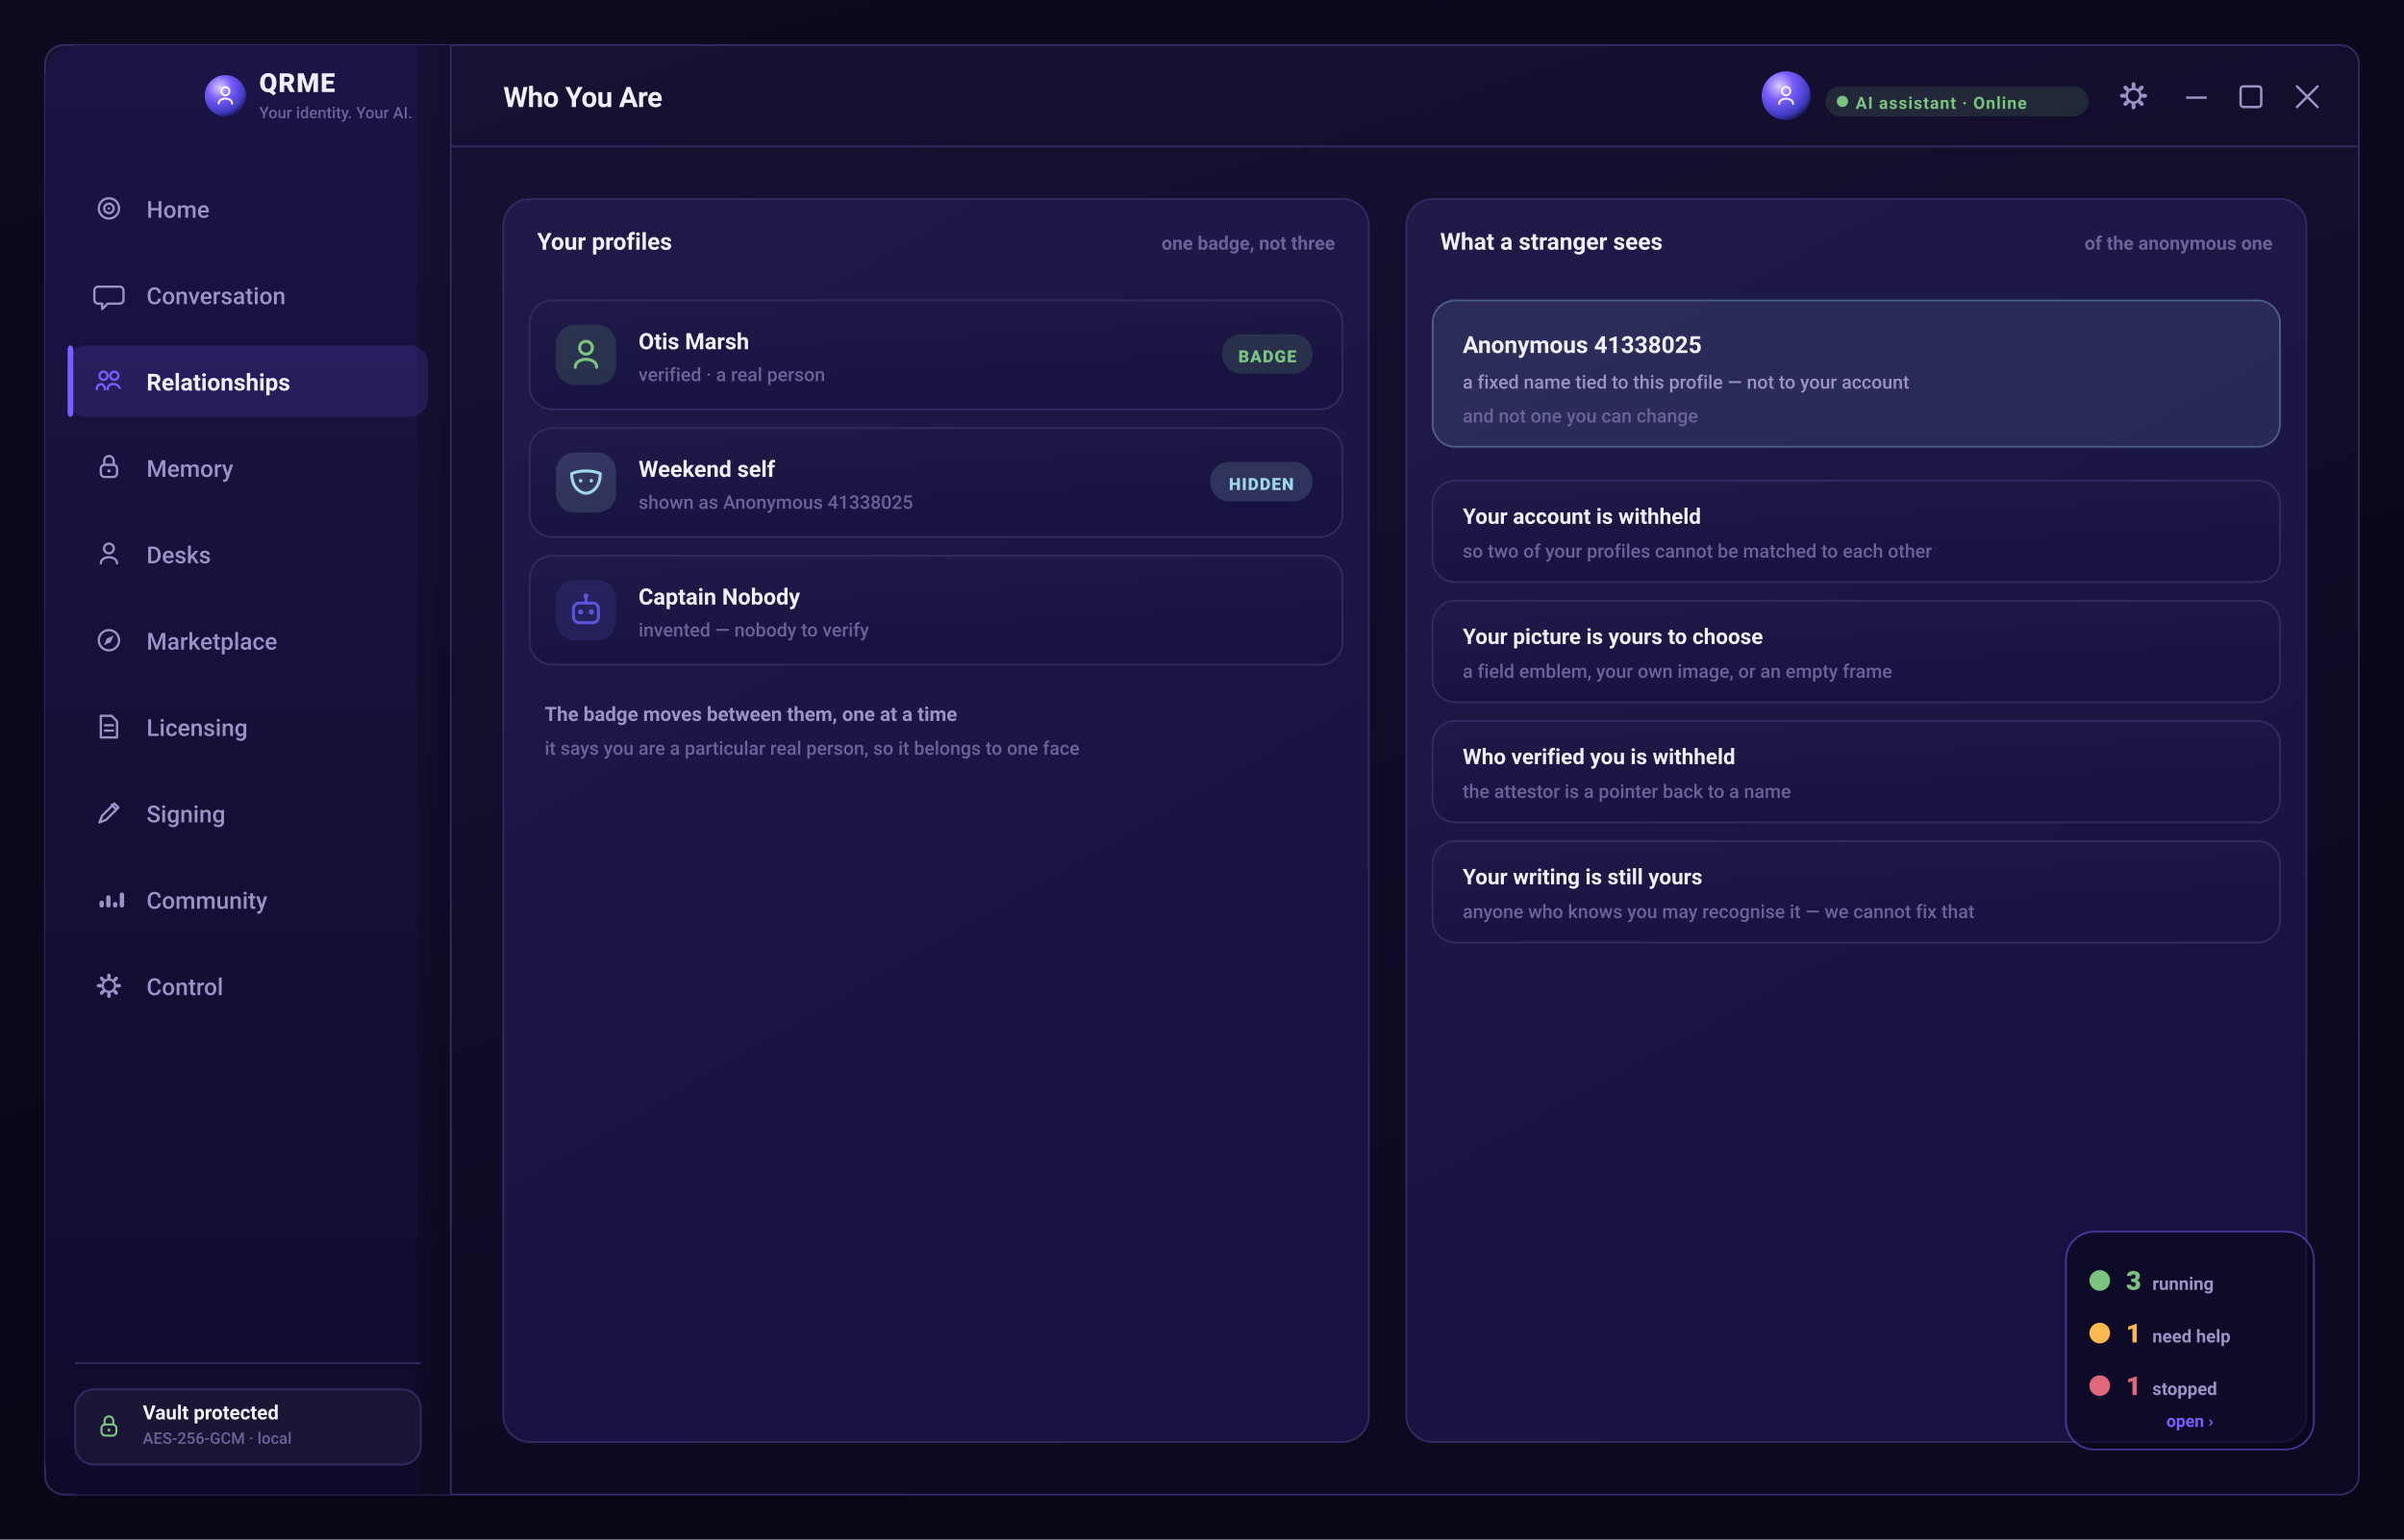
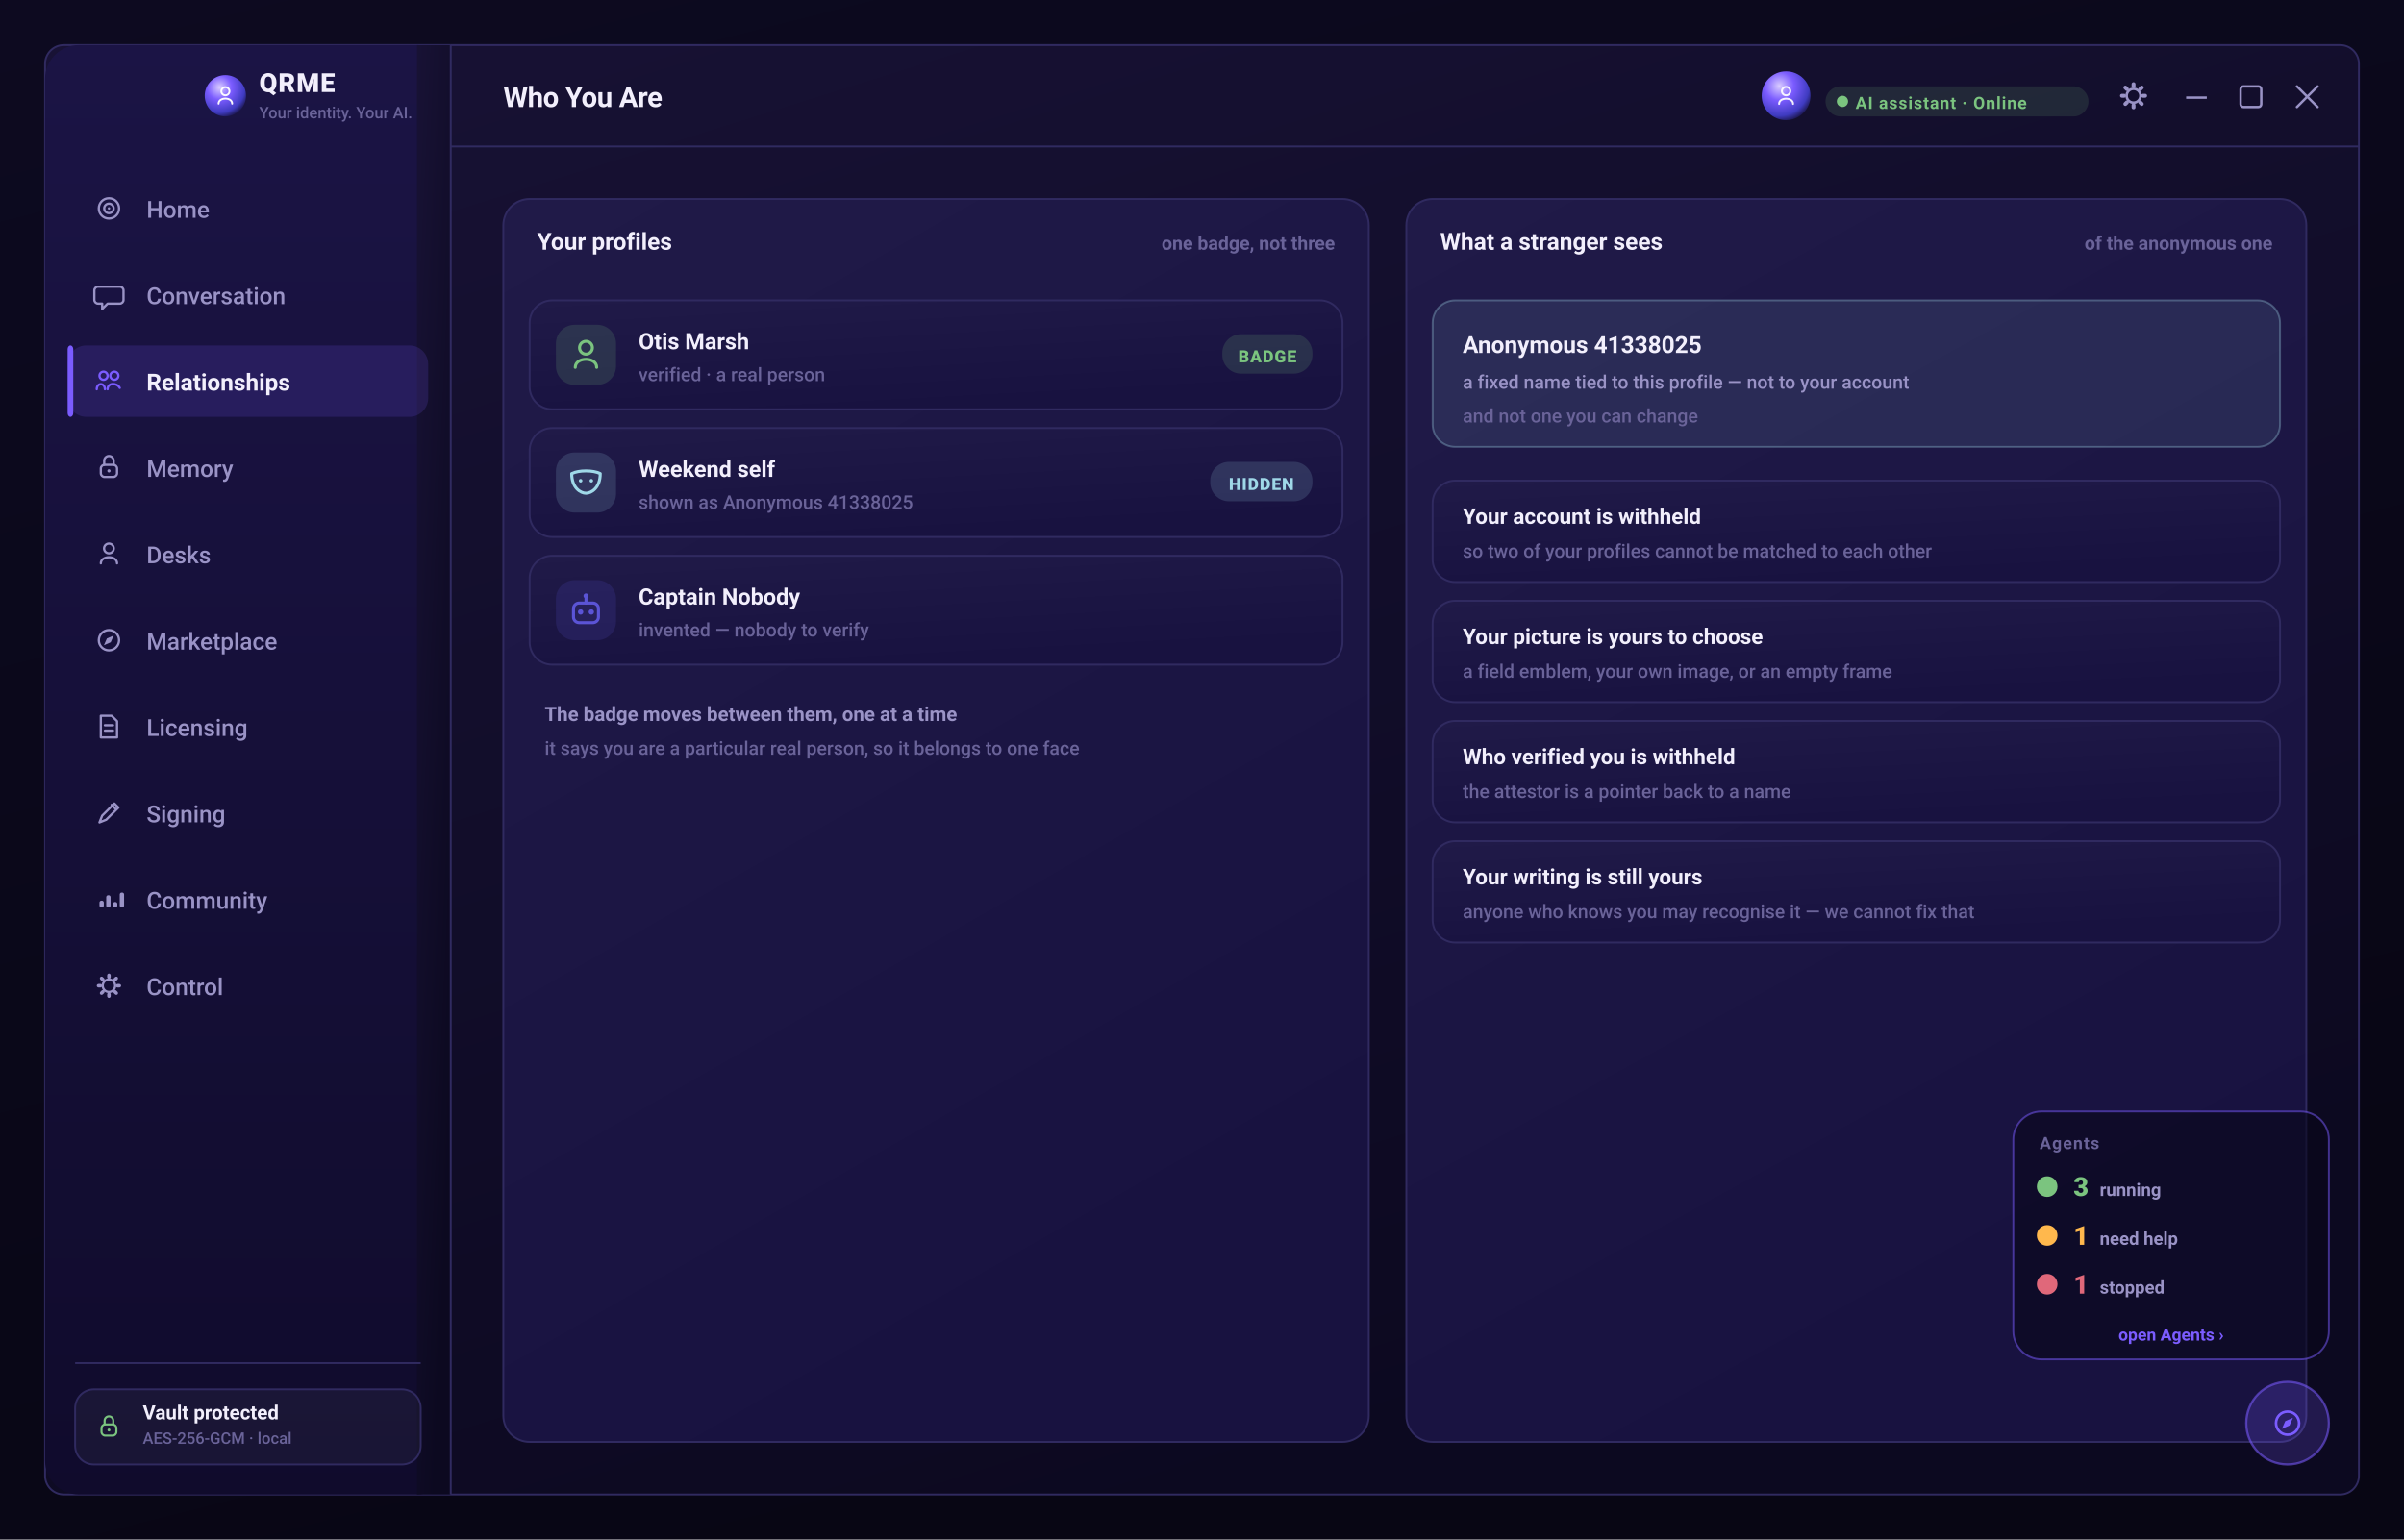
<svg xmlns="http://www.w3.org/2000/svg" width="1280" height="820" viewBox="0 0 1280 820" role="img" aria-label="QRME — Who You Are">
  <defs>
    <linearGradient id="gPage" x1="0" y1="0" x2="0.4" y2="1">
      <stop offset="0" stop-color="#0d0a20" />
      <stop offset="1" stop-color="#080614" />
    </linearGradient>
    <linearGradient id="gScr" x1="0" y1="0" x2="0.5" y2="1">
      <stop offset="0" stop-color="#181235" />
      <stop offset="1" stop-color="#0c0920" />
    </linearGradient>
    <linearGradient id="gSide" x1="0" y1="0" x2="0" y2="1">
      <stop offset="0" stop-color="#1b1445" />
      <stop offset="1" stop-color="#100b2c" />
    </linearGradient>
    <linearGradient id="gCard" x1="0" y1="0" x2="0.4" y2="1">
      <stop offset="0" stop-color="#201a48" />
      <stop offset="1" stop-color="#181240" />
    </linearGradient>
    <linearGradient id="gBrand" x1="0" y1="0" x2="1" y2="0">
      <stop offset="0" stop-color="#7b5cff" />
      <stop offset="1" stop-color="#9d7bff" />
    </linearGradient>
    <linearGradient id="gAmber" x1="0" y1="0" x2="1" y2="0">
      <stop offset="0" stop-color="#ffb84d" />
      <stop offset="1" stop-color="#ffd27a" />
    </linearGradient>
    <radialGradient id="orb" cx="36%" cy="30%" r="78%">
      <stop offset="0" stop-color="#d9ccff" />
      <stop offset="38%" stop-color="#7b5cff" />
      <stop offset="78%" stop-color="#3f3bc0" />
      <stop offset="100%" stop-color="#140f34" />
    </radialGradient>
  </defs>
  <rect x="0.0" y="0.0" width="1280.0" height="820.0" rx="0" fill="url(#gPage)" />
  <rect x="24" y="24" width="1232" height="772" rx="10" fill="url(#gScr)" stroke="#302a60" stroke-width="1" />
  <rect x="24.0" y="24.0" width="216.0" height="772.0" rx="18" fill="url(#gSide)" />
  <rect x="222.0" y="24.0" width="18.0" height="772.0" rx="0" fill="url(#gScr)" />
  <line x1="240" y1="24" x2="240" y2="796" stroke="#302a60" stroke-width="1" />
  <line x1="240" y1="78" x2="1256" y2="78" stroke="#302a60" stroke-width="1" />
  <line x1="1164" y1="52" x2="1175" y2="52" stroke="#9a93c6" stroke-width="1.3" />
  <rect x="1193.0" y="46.0" width="11.0" height="11.0" rx="1.5" fill="none" stroke="#9a93c6" stroke-width="1.3" />
  <path d="M1223 46 l11 11 M1234 46 l-11 11" stroke="#9a93c6" stroke-width="1.3" stroke-linecap="round" />
  <circle cx="120" cy="51" r="11" fill="url(#orb)" />
  <circle cx="120" cy="48.6" r="2.16" fill="none" stroke="rgba(255,255,255,0.95)" stroke-width="1.02" stroke-linecap="round" stroke-linejoin="round" />
  <path d="M116.4 55.2 c0 -3.6 7.2 -3.6 7.2 0" fill="none" stroke="rgba(255,255,255,0.95)" stroke-width="1.02" stroke-linecap="round" stroke-linejoin="round" />
  <text x="138.0" y="49.0" font-family="-apple-system,BlinkMacSystemFont,'SF Pro Display','SF Pro Text','Segoe UI',Roboto,system-ui,sans-serif" font-size="14" font-weight="800" fill="#f2effc" text-anchor="start" letter-spacing="0.5">QRME</text>
  <text x="138.0" y="63.0" font-family="-apple-system,BlinkMacSystemFont,'SF Pro Display','SF Pro Text','Segoe UI',Roboto,system-ui,sans-serif" font-size="8.5" font-weight="500" fill="#6a6399" text-anchor="start">Your identity. Your AI.</text>
  <text x="268.0" y="57.0" font-family="-apple-system,BlinkMacSystemFont,'SF Pro Display','SF Pro Text','Segoe UI',Roboto,system-ui,sans-serif" font-size="15" font-weight="700" fill="#f2effc" text-anchor="start" letter-spacing="-0.2">Who You Are</text>
  <rect x="1134.96" y="43.8" width="2.08" height="3.2" rx="1" transform="rotate(0 1136 51)" fill="#9a93c6" />
  <rect x="1134.96" y="43.8" width="2.08" height="3.2" rx="1" transform="rotate(45 1136 51)" fill="#9a93c6" />
  <rect x="1134.96" y="43.8" width="2.08" height="3.2" rx="1" transform="rotate(90 1136 51)" fill="#9a93c6" />
  <rect x="1134.96" y="43.8" width="2.08" height="3.2" rx="1" transform="rotate(135 1136 51)" fill="#9a93c6" />
  <rect x="1134.96" y="43.8" width="2.08" height="3.2" rx="1" transform="rotate(180 1136 51)" fill="#9a93c6" />
  <rect x="1134.96" y="43.8" width="2.08" height="3.2" rx="1" transform="rotate(225 1136 51)" fill="#9a93c6" />
  <rect x="1134.96" y="43.8" width="2.08" height="3.2" rx="1" transform="rotate(270 1136 51)" fill="#9a93c6" />
  <rect x="1134.96" y="43.8" width="2.08" height="3.2" rx="1" transform="rotate(315 1136 51)" fill="#9a93c6" />
  <circle cx="1136" cy="51" r="3.68" fill="none" stroke="#9a93c6" stroke-width="1.36" stroke-linecap="round" stroke-linejoin="round" />
  <rect x="972.0" y="46.0" width="140.0" height="16.0" rx="8" fill="rgba(123,196,127,0.14)" />
  <circle cx="981.0" cy="54" r="3" fill="#7bc47f" />
  <text x="988.0" y="58.0" font-family="-apple-system,BlinkMacSystemFont,'SF Pro Display','SF Pro Text','Segoe UI',Roboto,system-ui,sans-serif" font-size="9" font-weight="700" fill="#7bc47f" text-anchor="start" letter-spacing="0.5">AI assistant · Online</text>
  <circle cx="951.0" cy="51" r="13" fill="url(#orb)" />
  <circle cx="951.0" cy="48.52" r="2.232" fill="none" stroke="rgba(255,255,255,0.9)" stroke-width="1.05" stroke-linecap="round" stroke-linejoin="round" />
  <path d="M947.28 55.34 c0 -3.72 7.44 -3.72 7.44 0" fill="none" stroke="rgba(255,255,255,0.9)" stroke-width="1.05" stroke-linecap="round" stroke-linejoin="round" />
  <circle cx="58" cy="111" r="5.4" fill="none" stroke="#9a93c6" stroke-width="1.22" stroke-linecap="round" stroke-linejoin="round" />
  <circle cx="58" cy="111" r="2.52" fill="none" stroke="#9a93c6" stroke-width="1.22" stroke-linecap="round" stroke-linejoin="round" />
  <circle cx="58" cy="111" r="0.648" fill="#9a93c6" />
  <text x="78.0" y="116.0" font-family="-apple-system,BlinkMacSystemFont,'SF Pro Display','SF Pro Text','Segoe UI',Roboto,system-ui,sans-serif" font-size="12.5" font-weight="500" fill="#9a93c6" text-anchor="start">Home</text>
  <path d="M52.24 152.68 h11.52 a2 2 0 0 1 2 2 v5.04 a2 2 0 0 1 -2 2 h-6.48 l-2.88 2.88 v-2.88 h-2.16 a2 2 0 0 1 -2 -2 v-5.04 a2 2 0 0 1 2 -2 Z" fill="none" stroke="#9a93c6" stroke-width="1.22" stroke-linecap="round" stroke-linejoin="round" />
  <text x="78.0" y="162.0" font-family="-apple-system,BlinkMacSystemFont,'SF Pro Display','SF Pro Text','Segoe UI',Roboto,system-ui,sans-serif" font-size="12.5" font-weight="500" fill="#9a93c6" text-anchor="start">Conversation</text>
  <rect x="36.0" y="184.0" width="192.0" height="38.0" rx="10" fill="rgba(123,92,255,0.16)" />
  <rect x="36.0" y="184.0" width="3.0" height="38.0" rx="2" fill="#7b5cff" />
  <circle cx="55.12" cy="200.12" r="2.16" fill="none" stroke="#7b5cff" stroke-width="1.22" stroke-linecap="round" stroke-linejoin="round" />
  <circle cx="60.88" cy="200.12" r="2.16" fill="none" stroke="#7b5cff" stroke-width="1.22" stroke-linecap="round" stroke-linejoin="round" />
  <path d="M51.52 207.32 c0 -3.6 4.32 -3.6 4.32 0 M57.28 207.32 c0 -3.6 5.04 -3.6 6.48 -0.72" fill="none" stroke="#7b5cff" stroke-width="1.22" stroke-linecap="round" stroke-linejoin="round" />
  <text x="78.0" y="208.0" font-family="-apple-system,BlinkMacSystemFont,'SF Pro Display','SF Pro Text','Segoe UI',Roboto,system-ui,sans-serif" font-size="12.5" font-weight="650" fill="#f2effc" text-anchor="start">Relationships</text>
  <rect x="53.68" y="247.56" width="8.64" height="6.48" rx="2" fill="none" stroke="#9a93c6" stroke-width="1.22" stroke-linecap="round" stroke-linejoin="round" />
  <path d="M55.48 247.56 v-2.16 a2.52 2.52 0 0 1 5.04 0 v2.16" fill="none" stroke="#9a93c6" stroke-width="1.22" stroke-linecap="round" stroke-linejoin="round" />
  <circle cx="58" cy="250.8" r="0.864" fill="#9a93c6" />
  <text x="78.0" y="254.0" font-family="-apple-system,BlinkMacSystemFont,'SF Pro Display','SF Pro Text','Segoe UI',Roboto,system-ui,sans-serif" font-size="12.5" font-weight="500" fill="#9a93c6" text-anchor="start">Memory</text>
  <circle cx="58" cy="292.12" r="2.592" fill="none" stroke="#9a93c6" stroke-width="1.22" stroke-linecap="round" stroke-linejoin="round" />
  <path d="M53.68 300.04 c0 -4.32 8.64 -4.32 8.64 0" fill="none" stroke="#9a93c6" stroke-width="1.22" stroke-linecap="round" stroke-linejoin="round" />
  <text x="78.0" y="300.0" font-family="-apple-system,BlinkMacSystemFont,'SF Pro Display','SF Pro Text','Segoe UI',Roboto,system-ui,sans-serif" font-size="12.5" font-weight="500" fill="#9a93c6" text-anchor="start">Desks</text>
  <circle cx="58" cy="341" r="5.4" fill="none" stroke="#9a93c6" stroke-width="1.22" stroke-linecap="round" stroke-linejoin="round" />
  <path d="M60.52 338.48 l-1.584 3.6 -3.6 1.584 1.584 -3.6 Z" fill="#9a93c6" />
  <text x="78.0" y="346.0" font-family="-apple-system,BlinkMacSystemFont,'SF Pro Display','SF Pro Text','Segoe UI',Roboto,system-ui,sans-serif" font-size="12.5" font-weight="500" fill="#9a93c6" text-anchor="start">Marketplace</text>
  <path d="M53.68 381.24 h5.76 l2.88 2.88 v8.64 h-8.64 Z" fill="none" stroke="#9a93c6" stroke-width="1.22" stroke-linecap="round" stroke-linejoin="round" />
  <path d="M55.84 386.28 h4.32 M55.84 389.16 h4.32" fill="none" stroke="#9a93c6" stroke-width="1.22" stroke-linecap="round" stroke-linejoin="round" />
  <text x="78.0" y="392.0" font-family="-apple-system,BlinkMacSystemFont,'SF Pro Display','SF Pro Text','Segoe UI',Roboto,system-ui,sans-serif" font-size="12.5" font-weight="500" fill="#9a93c6" text-anchor="start">Licensing</text>
  <path d="M52.96 438.04 l1.44 -3.6 6.48 -6.48 2.16 2.16 -6.48 6.48 -3.6 1.44 Z" fill="none" stroke="#9a93c6" stroke-width="1.22" stroke-linecap="round" stroke-linejoin="round" />
  <path d="M59.44 428.68 l2.16 2.16" fill="none" stroke="#9a93c6" stroke-width="1.22" stroke-linecap="round" stroke-linejoin="round" />
  <text x="78.0" y="438.0" font-family="-apple-system,BlinkMacSystemFont,'SF Pro Display','SF Pro Text','Segoe UI',Roboto,system-ui,sans-serif" font-size="12.5" font-weight="500" fill="#9a93c6" text-anchor="start">Signing</text>
  <rect x="52.96" y="479.72" width="2.304" height="3.6" rx="1" fill="#9a93c6" />
  <rect x="56.56" y="476.84" width="2.304" height="6.48" rx="1" fill="#9a93c6" />
  <rect x="60.16" y="480.44" width="2.304" height="2.88" rx="1" fill="#9a93c6" />
  <rect x="63.76" y="475.4" width="2.304" height="7.92" rx="1" fill="#9a93c6" />
  <text x="78.0" y="484.0" font-family="-apple-system,BlinkMacSystemFont,'SF Pro Display','SF Pro Text','Segoe UI',Roboto,system-ui,sans-serif" font-size="12.5" font-weight="500" fill="#9a93c6" text-anchor="start">Community</text>
  <rect x="57.064" y="518.52" width="1.872" height="2.88" rx="1" transform="rotate(0 58 525)" fill="#9a93c6" />
  <rect x="57.064" y="518.52" width="1.872" height="2.88" rx="1" transform="rotate(45 58 525)" fill="#9a93c6" />
  <rect x="57.064" y="518.52" width="1.872" height="2.88" rx="1" transform="rotate(90 58 525)" fill="#9a93c6" />
  <rect x="57.064" y="518.52" width="1.872" height="2.88" rx="1" transform="rotate(135 58 525)" fill="#9a93c6" />
  <rect x="57.064" y="518.52" width="1.872" height="2.88" rx="1" transform="rotate(180 58 525)" fill="#9a93c6" />
  <rect x="57.064" y="518.52" width="1.872" height="2.88" rx="1" transform="rotate(225 58 525)" fill="#9a93c6" />
  <rect x="57.064" y="518.52" width="1.872" height="2.88" rx="1" transform="rotate(270 58 525)" fill="#9a93c6" />
  <rect x="57.064" y="518.52" width="1.872" height="2.88" rx="1" transform="rotate(315 58 525)" fill="#9a93c6" />
  <circle cx="58" cy="525" r="3.312" fill="none" stroke="#9a93c6" stroke-width="1.22" stroke-linecap="round" stroke-linejoin="round" />
  <text x="78.0" y="530.0" font-family="-apple-system,BlinkMacSystemFont,'SF Pro Display','SF Pro Text','Segoe UI',Roboto,system-ui,sans-serif" font-size="12.5" font-weight="500" fill="#9a93c6" text-anchor="start">Control</text>
  <line x1="40" y1="726" x2="224" y2="726" stroke="#302a60" stroke-width="1" />
  <rect x="40.0" y="740.0" width="184.0" height="40.0" rx="10" fill="rgba(255,255,255,0.04)" stroke="#302a60" stroke-width="1" />
  <rect x="54.04" y="758.68" width="7.92" height="5.94" rx="2" fill="none" stroke="#7bc47f" stroke-width="1.12" stroke-linecap="round" stroke-linejoin="round" />
  <path d="M55.69 758.68 v-1.98 a2.31 2.31 0 0 1 4.62 0 v1.98" fill="none" stroke="#7bc47f" stroke-width="1.12" stroke-linecap="round" stroke-linejoin="round" />
  <circle cx="58" cy="761.65" r="0.792" fill="#7bc47f" />
  <text x="76.0" y="756.0" font-family="-apple-system,BlinkMacSystemFont,'SF Pro Display','SF Pro Text','Segoe UI',Roboto,system-ui,sans-serif" font-size="10.5" font-weight="650" fill="#f2effc" text-anchor="start">Vault protected</text>
  <text x="76.0" y="769.0" font-family="-apple-system,BlinkMacSystemFont,'SF Pro Display','SF Pro Text','Segoe UI',Roboto,system-ui,sans-serif" font-size="8.5" font-weight="500" fill="#6a6399" text-anchor="start">AES-256-GCM · local</text>
  <rect x="268.0" y="106.0" width="460.8" height="662.0" rx="14" fill="url(#gCard)" stroke="#302a60" stroke-width="1" />
  <text x="286.0" y="133.0" font-family="-apple-system,BlinkMacSystemFont,'SF Pro Display','SF Pro Text','Segoe UI',Roboto,system-ui,sans-serif" font-size="12.5" font-weight="700" fill="#f2effc" text-anchor="start">Your profiles</text>
  <text x="710.8" y="133.0" font-family="-apple-system,BlinkMacSystemFont,'SF Pro Display','SF Pro Text','Segoe UI',Roboto,system-ui,sans-serif" font-size="10" font-weight="600" fill="#6a6399" text-anchor="end">one badge, not three</text>
  <rect x="282.0" y="160.0" width="432.8" height="58.0" rx="12" fill="url(#gCard)" stroke="#302a60" stroke-width="1" />
  <rect x="296.0" y="173.0" width="32.0" height="32.0" rx="10" fill="rgba(123,196,127,0.16)" />
  <circle cx="312" cy="185.2" r="3.42" fill="none" stroke="#7bc47f" stroke-width="1.61" stroke-linecap="round" stroke-linejoin="round" />
  <path d="M306.3 195.65 c0 -5.7 11.4 -5.7 11.4 0" fill="none" stroke="#7bc47f" stroke-width="1.61" stroke-linecap="round" stroke-linejoin="round" />
  <text x="340.0" y="186.0" font-family="-apple-system,BlinkMacSystemFont,'SF Pro Display','SF Pro Text','Segoe UI',Roboto,system-ui,sans-serif" font-size="12" font-weight="700" fill="#f2effc" text-anchor="start">Otis Marsh</text>
  <text x="340.0" y="203.0" font-family="-apple-system,BlinkMacSystemFont,'SF Pro Display','SF Pro Text','Segoe UI',Roboto,system-ui,sans-serif" font-size="10" font-weight="500" fill="#6a6399" text-anchor="start">verified · a real person</text>
  <rect x="650.8" y="178.0" width="48.0" height="21.0" rx="10" fill="rgba(123,196,127,0.16)" />
  <text x="674.8" y="193.0" font-family="-apple-system,BlinkMacSystemFont,'SF Pro Display','SF Pro Text','Segoe UI',Roboto,system-ui,sans-serif" font-size="9" font-weight="800" fill="#7bc47f" text-anchor="middle" letter-spacing="0.5">BADGE</text>
  <rect x="282.0" y="228.0" width="432.8" height="58.0" rx="12" fill="url(#gCard)" stroke="#302a60" stroke-width="1" />
  <rect x="296.0" y="241.0" width="32.0" height="32.0" rx="10" fill="rgba(159,216,232,0.16)" />
  <path d="M304.4 252.25 c3.8 -1.9 11.4 -1.9 15.2 0 c0 7.6 -4.75 10.45 -7.6 10.45 c-2.85 0 -7.6 -2.85 -7.6 -10.45 Z" fill="none" stroke="#9fd8e8" stroke-width="1.61" stroke-linecap="round" stroke-linejoin="round" />
  <circle cx="309.15" cy="256.05" r="0.95" fill="#9fd8e8" />
  <circle cx="314.85" cy="256.05" r="0.95" fill="#9fd8e8" />
  <text x="340.0" y="254.0" font-family="-apple-system,BlinkMacSystemFont,'SF Pro Display','SF Pro Text','Segoe UI',Roboto,system-ui,sans-serif" font-size="12" font-weight="700" fill="#f2effc" text-anchor="start">Weekend self</text>
  <text x="340.0" y="271.0" font-family="-apple-system,BlinkMacSystemFont,'SF Pro Display','SF Pro Text','Segoe UI',Roboto,system-ui,sans-serif" font-size="10" font-weight="500" fill="#6a6399" text-anchor="start">shown as Anonymous 41338025</text>
  <rect x="644.4" y="246.0" width="54.4" height="21.0" rx="10" fill="rgba(159,216,232,0.16)" />
  <text x="671.6" y="261.0" font-family="-apple-system,BlinkMacSystemFont,'SF Pro Display','SF Pro Text','Segoe UI',Roboto,system-ui,sans-serif" font-size="9" font-weight="800" fill="#9fd8e8" text-anchor="middle" letter-spacing="0.5">HIDDEN</text>
  <rect x="282.0" y="296.0" width="432.8" height="58.0" rx="12" fill="url(#gCard)" stroke="#302a60" stroke-width="1" />
  <rect x="296.0" y="309.0" width="32.0" height="32.0" rx="10" fill="rgba(91,84,214,0.16)" />
  <rect x="305.35" y="321.2" width="13.3" height="10.45" rx="3" fill="none" stroke="#5b54d6" stroke-width="1.61" stroke-linecap="round" stroke-linejoin="round" />
  <path d="M312 321.2 v-2.85" fill="none" stroke="#5b54d6" stroke-width="1.61" stroke-linecap="round" stroke-linejoin="round" />
  <circle cx="312" cy="317.4" r="1.33" fill="#5b54d6" />
  <circle cx="309.15" cy="325.95" r="1.425" fill="#5b54d6" />
  <circle cx="314.85" cy="325.95" r="1.425" fill="#5b54d6" />
  <text x="340.0" y="322.0" font-family="-apple-system,BlinkMacSystemFont,'SF Pro Display','SF Pro Text','Segoe UI',Roboto,system-ui,sans-serif" font-size="12" font-weight="700" fill="#f2effc" text-anchor="start">Captain Nobody</text>
  <text x="340.0" y="339.0" font-family="-apple-system,BlinkMacSystemFont,'SF Pro Display','SF Pro Text','Segoe UI',Roboto,system-ui,sans-serif" font-size="10" font-weight="500" fill="#6a6399" text-anchor="start">invented — nobody to verify</text>
  <text x="290.0" y="384.0" font-family="-apple-system,BlinkMacSystemFont,'SF Pro Display','SF Pro Text','Segoe UI',Roboto,system-ui,sans-serif" font-size="10.5" font-weight="600" fill="#9a93c6" text-anchor="start">The badge moves between them, one at a time</text>
  <text x="290.0" y="402.0" font-family="-apple-system,BlinkMacSystemFont,'SF Pro Display','SF Pro Text','Segoe UI',Roboto,system-ui,sans-serif" font-size="10" font-weight="500" fill="#6a6399" text-anchor="start">it says you are a particular real person, so it belongs to one face</text>
  <rect x="748.8" y="106.0" width="479.2" height="662.0" rx="14" fill="url(#gCard)" stroke="#302a60" stroke-width="1" />
  <text x="766.8" y="133.0" font-family="-apple-system,BlinkMacSystemFont,'SF Pro Display','SF Pro Text','Segoe UI',Roboto,system-ui,sans-serif" font-size="12.5" font-weight="700" fill="#f2effc" text-anchor="start">What a stranger sees</text>
  <text x="1210.0" y="133.0" font-family="-apple-system,BlinkMacSystemFont,'SF Pro Display','SF Pro Text','Segoe UI',Roboto,system-ui,sans-serif" font-size="10" font-weight="600" fill="#6a6399" text-anchor="end">of the anonymous one</text>
  <rect x="762.8" y="160.0" width="451.2" height="78.0" rx="12" fill="rgba(159,216,232,0.1)" stroke="rgba(159,216,232,0.32)" stroke-width="1" />
  <text x="778.8" y="188.0" font-family="-apple-system,BlinkMacSystemFont,'SF Pro Display','SF Pro Text','Segoe UI',Roboto,system-ui,sans-serif" font-size="12.5" font-weight="700" fill="#f2effc" text-anchor="start">Anonymous 41338025</text>
  <text x="778.8" y="207.0" font-family="-apple-system,BlinkMacSystemFont,'SF Pro Display','SF Pro Text','Segoe UI',Roboto,system-ui,sans-serif" font-size="10" font-weight="500" fill="#9a93c6" text-anchor="start">a fixed name tied to this profile — not to your account</text>
  <text x="778.8" y="225.0" font-family="-apple-system,BlinkMacSystemFont,'SF Pro Display','SF Pro Text','Segoe UI',Roboto,system-ui,sans-serif" font-size="10" font-weight="500" fill="#6a6399" text-anchor="start">and not one you can change</text>
  <rect x="762.8" y="256.0" width="451.2" height="54.0" rx="12" fill="url(#gCard)" stroke="#302a60" stroke-width="1" />
  <text x="778.8" y="279.0" font-family="-apple-system,BlinkMacSystemFont,'SF Pro Display','SF Pro Text','Segoe UI',Roboto,system-ui,sans-serif" font-size="11.5" font-weight="700" fill="#f2effc" text-anchor="start">Your account is withheld</text>
  <text x="778.8" y="297.0" font-family="-apple-system,BlinkMacSystemFont,'SF Pro Display','SF Pro Text','Segoe UI',Roboto,system-ui,sans-serif" font-size="10" font-weight="500" fill="#6a6399" text-anchor="start">so two of your profiles cannot be matched to each other</text>
  <rect x="762.8" y="320.0" width="451.2" height="54.0" rx="12" fill="url(#gCard)" stroke="#302a60" stroke-width="1" />
  <text x="778.8" y="343.0" font-family="-apple-system,BlinkMacSystemFont,'SF Pro Display','SF Pro Text','Segoe UI',Roboto,system-ui,sans-serif" font-size="11.5" font-weight="700" fill="#f2effc" text-anchor="start">Your picture is yours to choose</text>
  <text x="778.8" y="361.0" font-family="-apple-system,BlinkMacSystemFont,'SF Pro Display','SF Pro Text','Segoe UI',Roboto,system-ui,sans-serif" font-size="10" font-weight="500" fill="#6a6399" text-anchor="start">a field emblem, your own image, or an empty frame</text>
  <rect x="762.8" y="384.0" width="451.2" height="54.0" rx="12" fill="url(#gCard)" stroke="#302a60" stroke-width="1" />
  <text x="778.8" y="407.0" font-family="-apple-system,BlinkMacSystemFont,'SF Pro Display','SF Pro Text','Segoe UI',Roboto,system-ui,sans-serif" font-size="11.5" font-weight="700" fill="#f2effc" text-anchor="start">Who verified you is withheld</text>
  <text x="778.8" y="425.0" font-family="-apple-system,BlinkMacSystemFont,'SF Pro Display','SF Pro Text','Segoe UI',Roboto,system-ui,sans-serif" font-size="10" font-weight="500" fill="#6a6399" text-anchor="start">the attestor is a pointer back to a name</text>
  <rect x="762.8" y="448.0" width="451.2" height="54.0" rx="12" fill="url(#gCard)" stroke="#302a60" stroke-width="1" />
  <text x="778.8" y="471.0" font-family="-apple-system,BlinkMacSystemFont,'SF Pro Display','SF Pro Text','Segoe UI',Roboto,system-ui,sans-serif" font-size="11.5" font-weight="700" fill="#f2effc" text-anchor="start">Your writing is still yours</text>
  <text x="778.8" y="489.0" font-family="-apple-system,BlinkMacSystemFont,'SF Pro Display','SF Pro Text','Segoe UI',Roboto,system-ui,sans-serif" font-size="10" font-weight="500" fill="#6a6399" text-anchor="start">anyone who knows you may recognise it — we cannot fix that</text>
-   <rect x="1100.0" y="656.0" width="132.0" height="116.0" rx="15" fill="rgba(9,7,26,0.62)" stroke="rgba(123,92,255,0.5)" stroke-width="1" />
-   <circle cx="1118" cy="682" r="5.5" fill="#7bc47f" />
-   <text x="1132.0" y="687.0" font-family="-apple-system,BlinkMacSystemFont,'SF Pro Display','SF Pro Text','Segoe UI',Roboto,system-ui,sans-serif" font-size="14" font-weight="800" fill="#7bc47f" text-anchor="start">3</text>
-   <text x="1146.0" y="687.0" font-family="-apple-system,BlinkMacSystemFont,'SF Pro Display','SF Pro Text','Segoe UI',Roboto,system-ui,sans-serif" font-size="9.5" font-weight="600" fill="#9a93c6" text-anchor="start">running</text>
-   <circle cx="1118" cy="710" r="5.5" fill="#ffb84d" />
-   <text x="1132.0" y="715.0" font-family="-apple-system,BlinkMacSystemFont,'SF Pro Display','SF Pro Text','Segoe UI',Roboto,system-ui,sans-serif" font-size="14" font-weight="800" fill="#ffb84d" text-anchor="start">1</text>
-   <text x="1146.0" y="715.0" font-family="-apple-system,BlinkMacSystemFont,'SF Pro Display','SF Pro Text','Segoe UI',Roboto,system-ui,sans-serif" font-size="9.5" font-weight="600" fill="#9a93c6" text-anchor="start">need help</text>
-   <circle cx="1118" cy="738" r="5.5" fill="#e0687a" />
-   <text x="1132.0" y="743.0" font-family="-apple-system,BlinkMacSystemFont,'SF Pro Display','SF Pro Text','Segoe UI',Roboto,system-ui,sans-serif" font-size="14" font-weight="800" fill="#e0687a" text-anchor="start">1</text>
-   <text x="1146.0" y="743.0" font-family="-apple-system,BlinkMacSystemFont,'SF Pro Display','SF Pro Text','Segoe UI',Roboto,system-ui,sans-serif" font-size="9.5" font-weight="600" fill="#9a93c6" text-anchor="start">stopped</text>
-   <text x="1166.0" y="760.0" font-family="-apple-system,BlinkMacSystemFont,'SF Pro Display','SF Pro Text','Segoe UI',Roboto,system-ui,sans-serif" font-size="9" font-weight="700" fill="#7b5cff" text-anchor="middle">open ›</text>
+   <rect x="1072.0" y="592.0" width="168.0" height="132.0" rx="15" fill="rgba(9,7,26,0.62)" stroke="rgba(123,92,255,0.5)" stroke-width="1" />
+   <text x="1086.0" y="612.0" font-family="-apple-system,BlinkMacSystemFont,'SF Pro Display','SF Pro Text','Segoe UI',Roboto,system-ui,sans-serif" font-size="9" font-weight="700" fill="#6a6399" text-anchor="start" letter-spacing="0.6">Agents</text>
+   <circle cx="1090" cy="632" r="5.5" fill="#7bc47f" />
+   <text x="1104.0" y="637.0" font-family="-apple-system,BlinkMacSystemFont,'SF Pro Display','SF Pro Text','Segoe UI',Roboto,system-ui,sans-serif" font-size="14" font-weight="800" fill="#7bc47f" text-anchor="start">3</text>
+   <text x="1118.0" y="637.0" font-family="-apple-system,BlinkMacSystemFont,'SF Pro Display','SF Pro Text','Segoe UI',Roboto,system-ui,sans-serif" font-size="9.5" font-weight="600" fill="#9a93c6" text-anchor="start">running</text>
+   <circle cx="1090" cy="658" r="5.5" fill="#ffb84d" />
+   <text x="1104.0" y="663.0" font-family="-apple-system,BlinkMacSystemFont,'SF Pro Display','SF Pro Text','Segoe UI',Roboto,system-ui,sans-serif" font-size="14" font-weight="800" fill="#ffb84d" text-anchor="start">1</text>
+   <text x="1118.0" y="663.0" font-family="-apple-system,BlinkMacSystemFont,'SF Pro Display','SF Pro Text','Segoe UI',Roboto,system-ui,sans-serif" font-size="9.5" font-weight="600" fill="#9a93c6" text-anchor="start">need help</text>
+   <circle cx="1090" cy="684" r="5.5" fill="#e0687a" />
+   <text x="1104.0" y="689.0" font-family="-apple-system,BlinkMacSystemFont,'SF Pro Display','SF Pro Text','Segoe UI',Roboto,system-ui,sans-serif" font-size="14" font-weight="800" fill="#e0687a" text-anchor="start">1</text>
+   <text x="1118.0" y="689.0" font-family="-apple-system,BlinkMacSystemFont,'SF Pro Display','SF Pro Text','Segoe UI',Roboto,system-ui,sans-serif" font-size="9.5" font-weight="600" fill="#9a93c6" text-anchor="start">stopped</text>
+   <text x="1156.0" y="714.0" font-family="-apple-system,BlinkMacSystemFont,'SF Pro Display','SF Pro Text','Segoe UI',Roboto,system-ui,sans-serif" font-size="9" font-weight="700" fill="#7b5cff" text-anchor="middle">open Agents ›</text>
+   <circle cx="1218" cy="758" r="22" fill="rgba(123,92,255,0.2)" stroke="rgba(123,92,255,0.55)" stroke-width="1.2" />
+   <circle cx="1218" cy="758" r="6.15" fill="none" stroke="#7b5cff" stroke-width="1.39" stroke-linecap="round" stroke-linejoin="round" />
+   <path d="M1220.87 755.13 l-1.804 4.1 -4.1 1.804 1.804 -4.1 Z" fill="#7b5cff" />
</svg>
